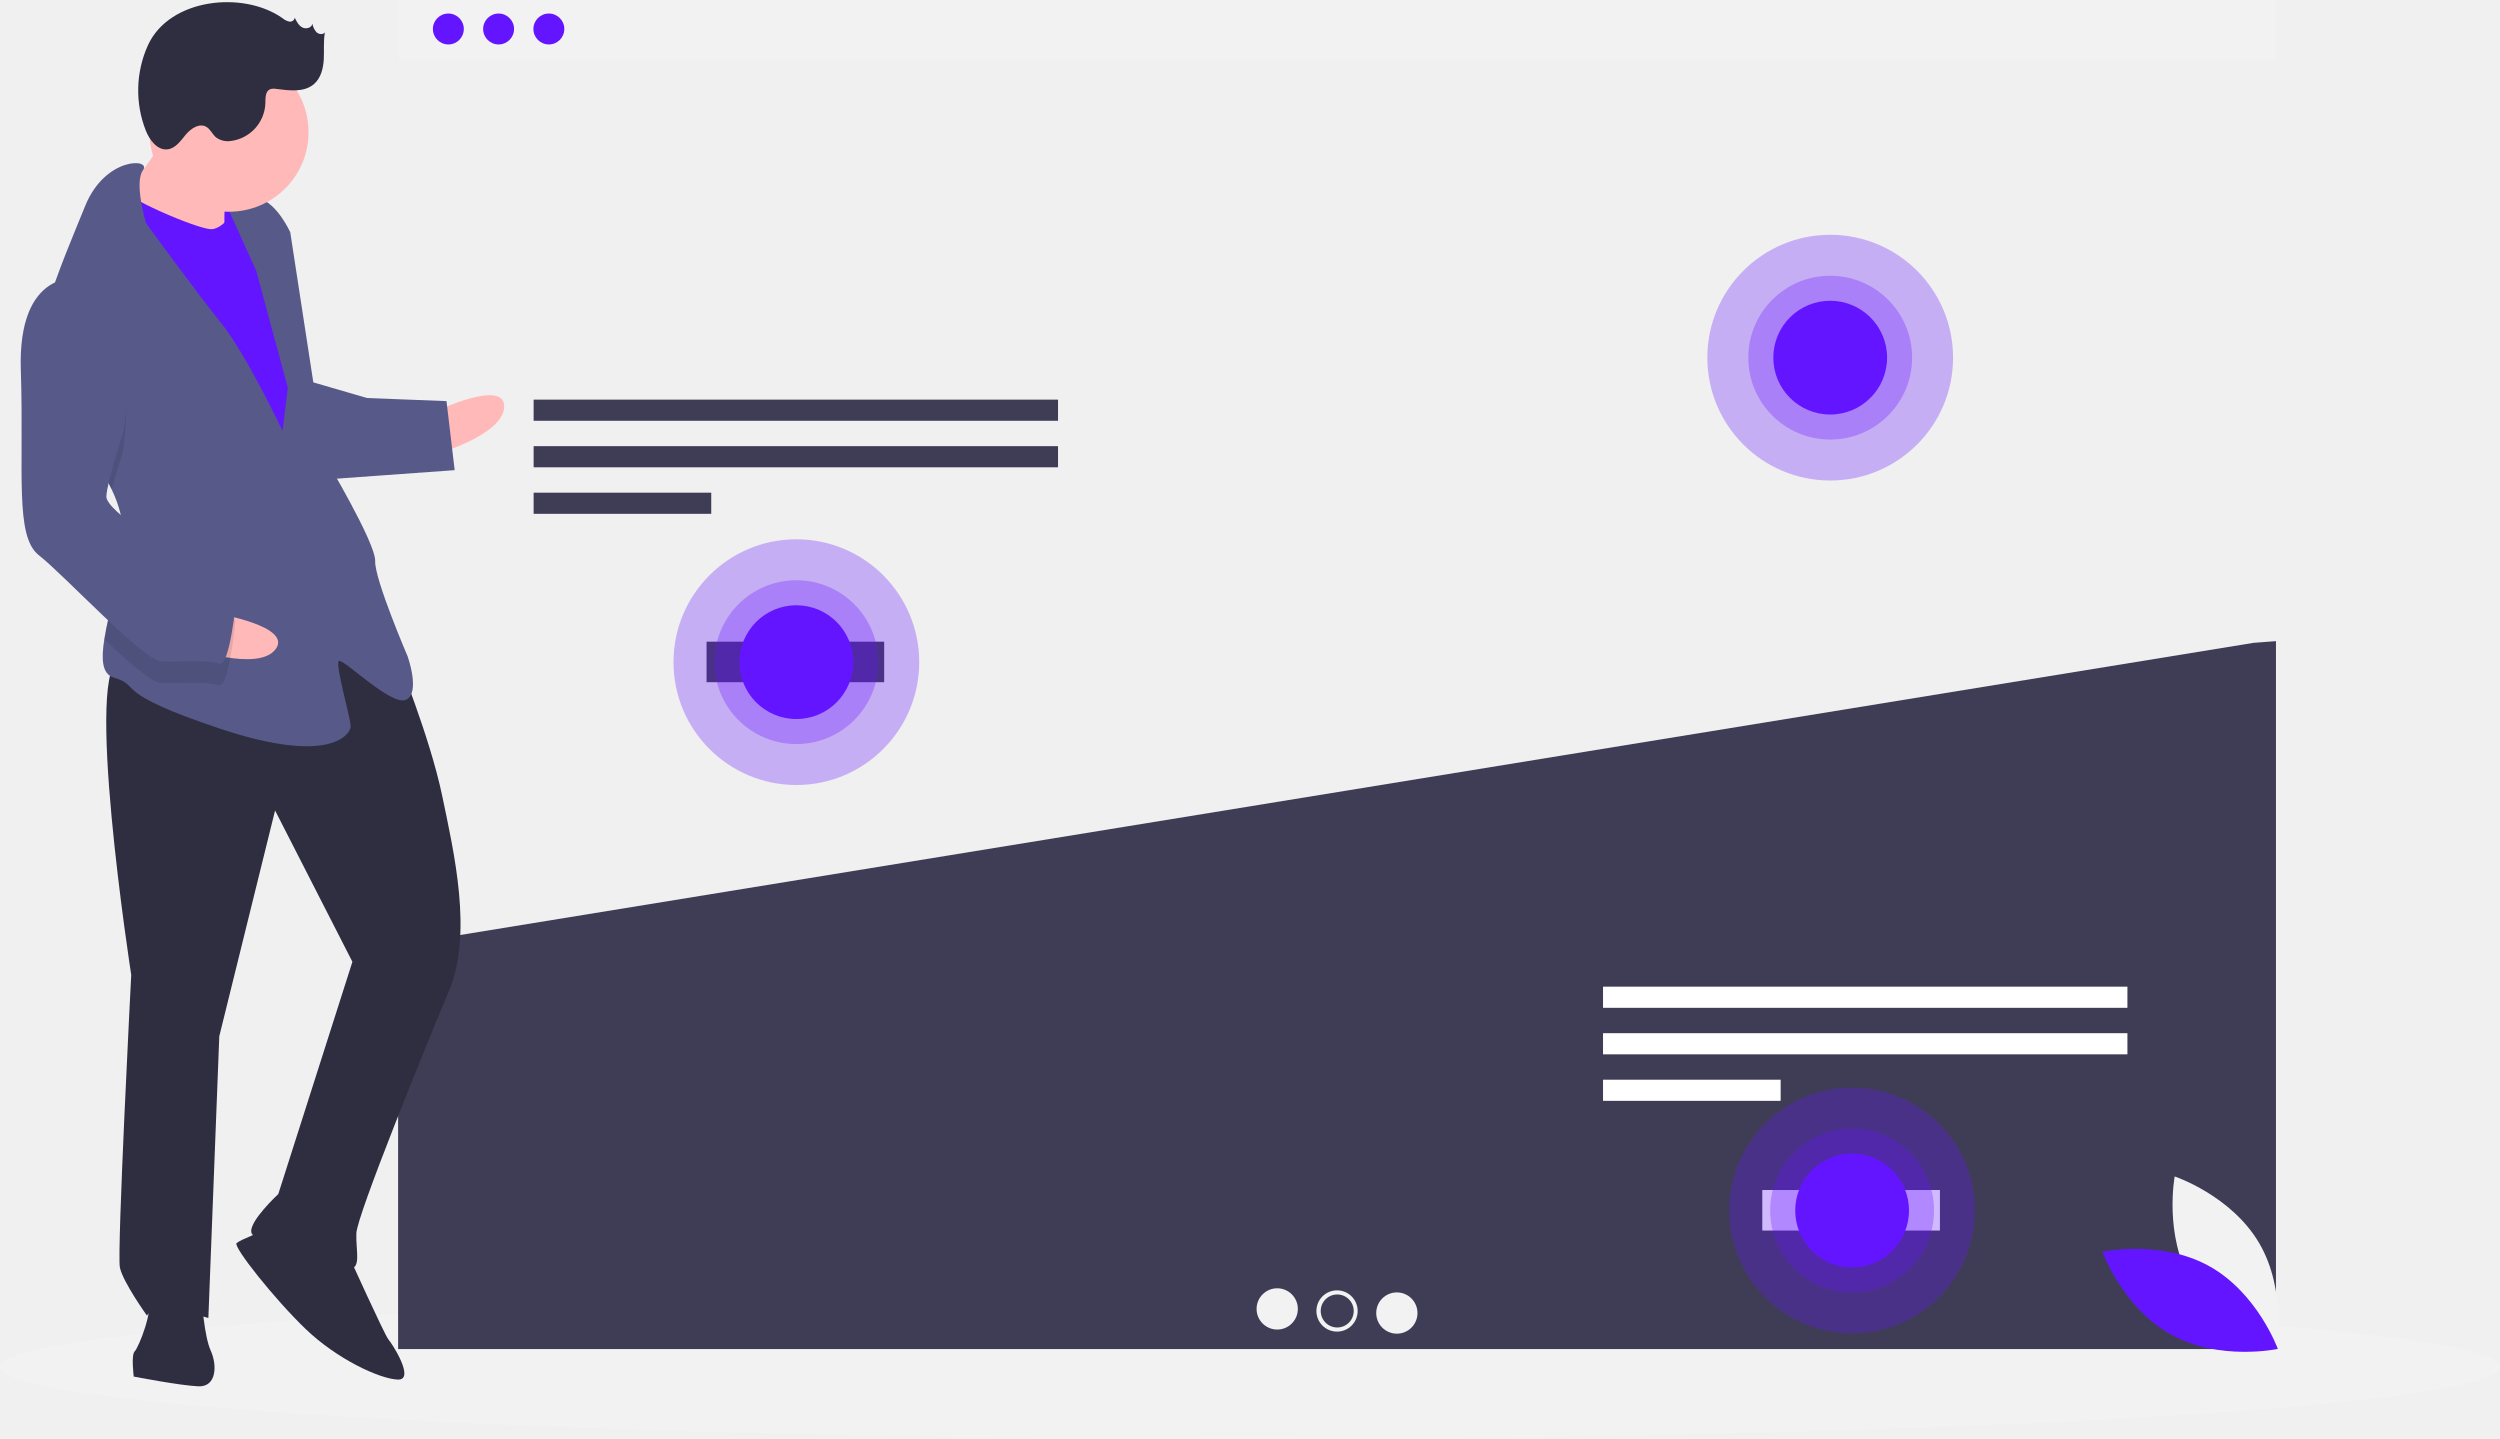
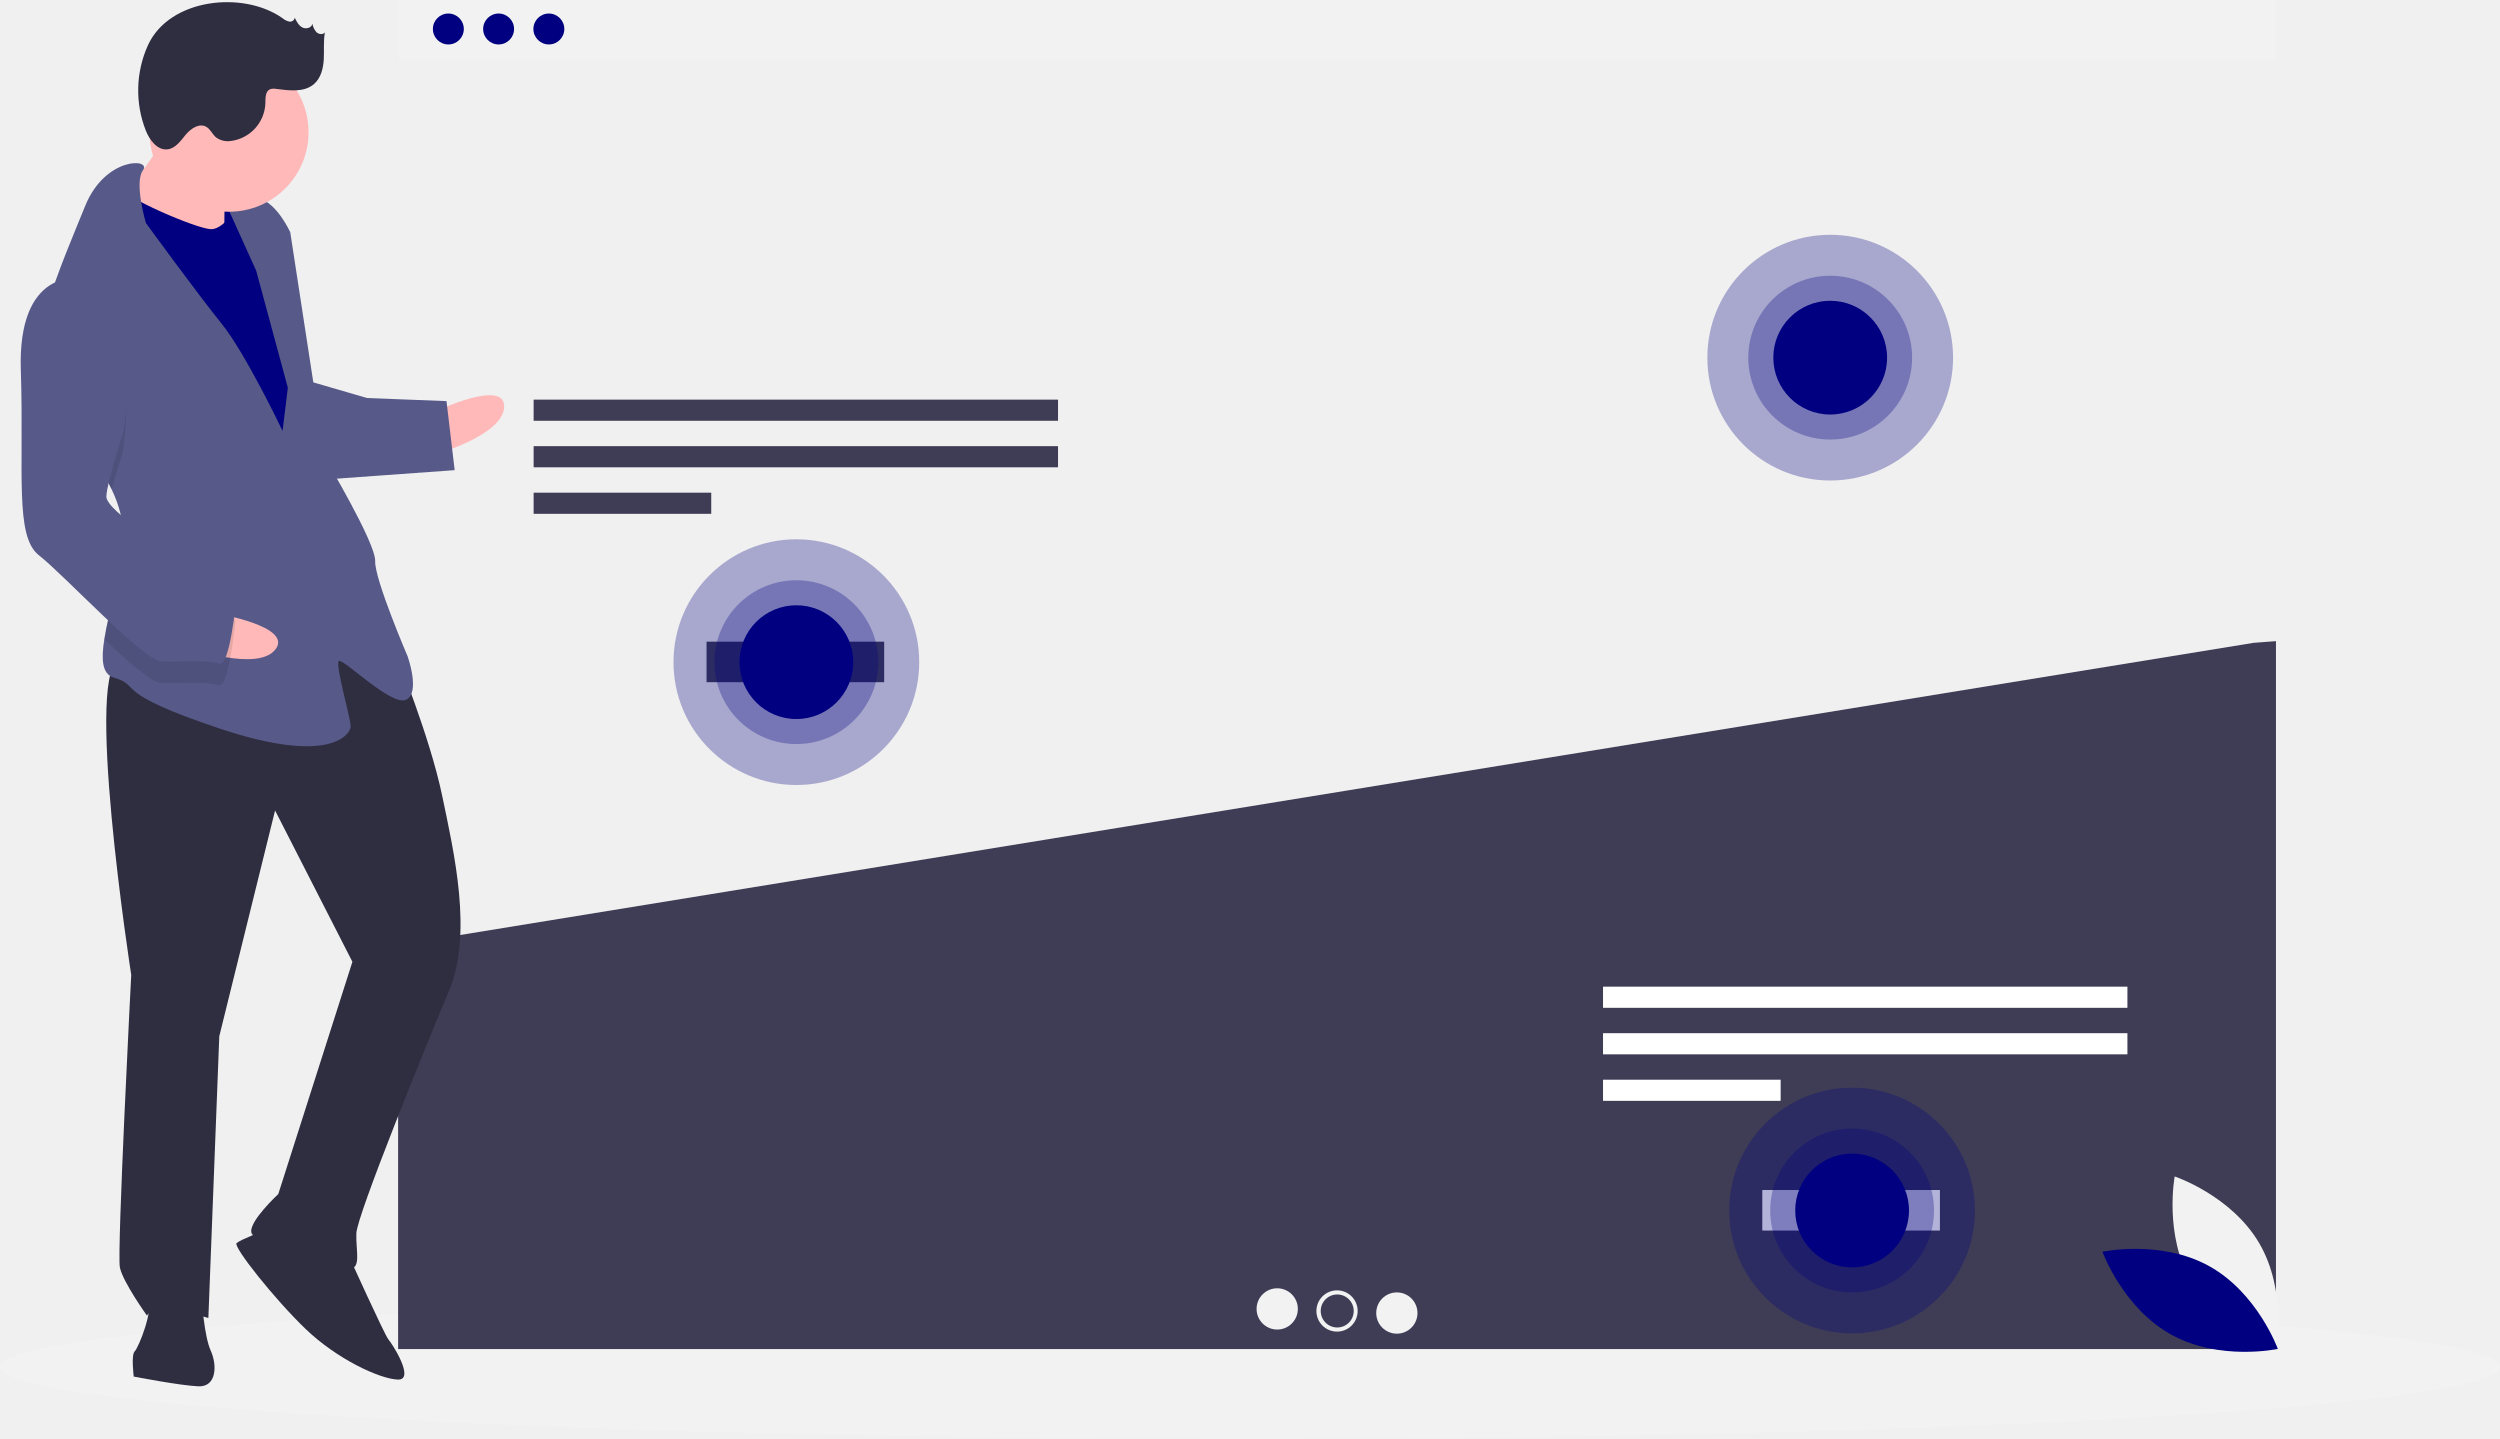
<svg xmlns="http://www.w3.org/2000/svg" id="f0a8f4ba-cc2b-4400-9e08-d246a0bad060" data-name="Layer 1" width="1098.75" height="632.37" viewBox="0 0 1098.75 632.37">
  <ellipse cx="549.375" cy="600.774" rx="549.375" ry="31.597" fill="#f2f2f2" />
  <rect x="174.967" width="825.318" height="26.257" fill="#f2f2f2" />
-   <circle cx="197.053" cy="12.741" r="6.795" fill="#6415ff" />
-   <circle cx="219.138" cy="12.741" r="6.795" fill="#6415ff" />
-   <circle cx="241.223" cy="12.741" r="6.795" fill="#6415ff" />
+   <circle cx="197.053" cy="12.741" r="6.795" fill="#000080" />
+   <circle cx="219.138" cy="12.741" r="6.795" fill="#000080" />
+   <circle cx="241.223" cy="12.741" r="6.795" fill="#000080" />
  <polygon points="175.552 415.277 174.967 415.779 174.967 592.903 1000.285 592.903 1000.285 281.779 990.449 282.525 175.552 415.277" fill="#3f3d56" />
  <rect x="234.529" y="175.641" width="230.47" height="9.293" fill="#3f3d56" />
  <rect x="234.529" y="196.086" width="230.47" height="9.293" fill="#3f3d56" />
  <rect x="234.529" y="216.531" width="78.063" height="9.293" fill="#3f3d56" />
  <rect x="704.529" y="433.641" width="230.47" height="9.293" fill="#fff" />
  <rect x="704.529" y="454.086" width="230.47" height="9.293" fill="#fff" />
  <rect x="704.529" y="474.531" width="78.063" height="9.293" fill="#fff" />
  <circle cx="561.335" cy="575.269" r="9.066" fill="#f2f2f2" />
  <circle cx="587.626" cy="576.176" r="9.066" fill="#f2f2f2" />
  <circle cx="613.917" cy="577.082" r="9.066" fill="#f2f2f2" />
  <circle cx="587.709" cy="576.176" r="7.253" fill="#3f3d56" />
  <rect x="310.529" y="282.014" width="78.063" height="17.81" fill="#3f3d56" />
  <rect x="774.529" y="523.014" width="78.063" height="17.81" fill="#fff" />
-   <circle cx="350" cy="291.014" r="54" fill="#6415ff" opacity="0.3" />
-   <circle cx="350" cy="291.014" r="36" fill="#6415ff" opacity="0.3" />
-   <circle cx="350" cy="291.014" r="25" fill="#6415ff" />
-   <circle cx="804.375" cy="157.185" r="54" fill="#6415ff" opacity="0.3" />
-   <circle cx="804.375" cy="157.185" r="36" fill="#6415ff" opacity="0.3" />
-   <circle cx="804.375" cy="157.185" r="25" fill="#6415ff" />
-   <circle cx="814" cy="532.014" r="54" fill="#6415ff" opacity="0.3" />
-   <circle cx="814" cy="532.014" r="36" fill="#6415ff" opacity="0.3" />
-   <circle cx="814" cy="532.014" r="25" fill="#6415ff" />
-   <rect x="141.093" y="215.02" width="22.242" height="28.597" transform="translate(244.8029 330.5492) rotate(-177.7793)" fill="#6415ff" />
+   <circle cx="350" cy="291.014" r="54" fill="#000080" opacity="0.3" />
+   <circle cx="350" cy="291.014" r="36" fill="#000080" opacity="0.3" />
+   <circle cx="350" cy="291.014" r="25" fill="#000080" />
+   <circle cx="804.375" cy="157.185" r="54" fill="#000080" opacity="0.3" />
+   <circle cx="804.375" cy="157.185" r="36" fill="#000080" opacity="0.3" />
+   <circle cx="804.375" cy="157.185" r="25" fill="#000080" />
+   <circle cx="814" cy="532.014" r="54" fill="#000080" opacity="0.3" />
+   <circle cx="814" cy="532.014" r="36" fill="#000080" opacity="0.3" />
+   <circle cx="814" cy="532.014" r="25" fill="#000080" />
+   <rect x="141.093" y="215.02" width="22.242" height="28.597" transform="translate(244.8029 330.5492) rotate(-177.7793)" fill="#000080" />
  <path d="M241.915,314.679s30.779-14.706,30.286-2.005-31.025,21.056-31.025,21.056Z" transform="translate(-50.625 -133.8148)" fill="#ffb9b9" />
  <path d="M225.028,422.139S239.549,457.681,244.915,483.328s13.536,60.942,3.026,85.974-40.392,98.599-40.7,106.537,2.559,15.999-3.791,15.752-40.907-11.126-42.31-15.95,11.79-17.032,11.79-17.032l32.577-102.082L171.518,490.021l-24.516,99.215-4.802,123.828s-23.567-7.274-26.988-1.047c0,0-10.559-14.719-11.9-21.131s4.987-128.591,4.987-128.591-21.632-139.163-4.169-138.486S189.992,382.622,225.028,422.139Z" transform="translate(-50.625 -133.8148)" fill="#2f2e41" />
  <path d="M203.696,685.241s16.109,35.603,17.635,37.252,12.023,17.955,4.085,17.648-26.68-8.984-40.476-22.239-31.984-36.219-30.335-37.745,12.947-5.858,12.947-5.858Z" transform="translate(-50.625 -133.8148)" fill="#2f2e41" />
  <path d="M139.333,705.004s.972,15.937,3.901,22.41,2.559,15.999-5.378,15.691-28.453-4.283-28.453-4.283-1.218-9.587.431-11.113,8.676-18.743,5.686-23.628S139.333,705.004,139.333,705.004Z" transform="translate(-50.625 -133.8148)" fill="#2f2e41" />
  <path d="M127.589,187.821s-16.922,26.373-23.518,32.477,11.962,19.543,11.962,19.543l33.215,4.468s-.418-30.225,1.293-33.338S127.589,187.821,127.589,187.821Z" transform="translate(-50.625 -133.8148)" fill="#ffb9b9" />
-   <path d="M156.46,222.329s-6.843,12.454-13.193,12.208-39.196-14.239-40.599-19.064-10.88,34.557-10.88,34.557L172.16,391.471l19.605-13.549-9.499-83.045-7.802-44.821Z" transform="translate(-50.625 -133.8148)" fill="#6415ff" />
+   <path d="M156.46,222.329s-6.843,12.454-13.193,12.208-39.196-14.239-40.599-19.064-10.88,34.557-10.88,34.557L172.16,391.471l19.605-13.549-9.499-83.045-7.802-44.821Z" transform="translate(-50.625 -133.8148)" fill="#000080" />
  <path d="M99.704,348.913c3.206,6.707,5.208,13.7,4.931,20.86-.012.318-.025.635-.053.952-.761,14.693-6.173,31.686-8.115,44.044-1.409,8.865-1.008,15.336,4.18,16.856,12.577,3.668-1.834,6.289,46.826,22.485s57.152,2.216,57.275-.959-6.891-27.296-5.242-28.822,23.074,19.974,29.548,17.045.739-19.051.739-19.051-14.583-33.954-14.275-41.892-22.089-45.375-22.089-45.375L178.193,235.891s-5.858-12.947-13.734-14.842-14.411,2.621-14.411,2.621L163.228,252.8l13.905,51.417-2.326,18.989s-16.17-34.016-26.791-47.147-33.264-44.218-33.264-44.218-5.286-17.837-1.296-23.168c3.991-5.346-16.647-6.147-25.446,15.771-4.664,11.616-12.236,28.939-16.979,45.068-4.227,14.289-6.223,27.646-2.036,35.281C75.396,316.457,91.496,331.789,99.704,348.913Z" transform="translate(-50.625 -133.8148)" fill="#575a89" />
  <path d="M68.996,304.794c6.4,11.664,22.5,26.995,30.708,44.119,2.144-7.723,4.759-15.715,4.759-15.715s10.031-53.669-19.64-67.539a19.858,19.858,0,0,0-13.791,3.853C66.805,283.801,64.808,297.159,68.996,304.794Z" transform="translate(-50.625 -133.8148)" opacity="0.1" />
  <path d="M186.782,301.411l25.154,7.335,34.926,1.354,3.593,30.348L193.057,344.583S178.721,304.279,186.782,301.411Z" transform="translate(-50.625 -133.8148)" fill="#575a89" />
  <path d="M145.764,403.451s33.652,5.583,25.971,15.71-37.492-.52-37.492-.52Z" transform="translate(-50.625 -133.8148)" fill="#ffb9b9" />
  <path d="M104.581,370.725c-.761,14.693-6.173,31.686-8.115,44.044,10.72,10.146,20.914,19.095,24.756,19.244,7.938.308,20.7-.787,25.401.985s7.458-28.33,7.458-28.33-2.806-9.648-15.321-14.904C130.312,388.21,114.119,378.567,104.581,370.725Z" transform="translate(-50.625 -133.8148)" opacity="0.1" />
  <path d="M85.192,256.134s-26.865-4.222-25.414,40.353-2.832,73.027,7.973,81.396,45.903,46.298,53.84,46.606,20.7-.787,25.401.985,7.458-28.33,7.458-28.33S151.645,387.495,139.129,382.24s-42.002-23.888-41.756-30.238,7.458-28.33,7.458-28.33S114.863,270.004,85.192,256.134Z" transform="translate(-50.625 -133.8148)" fill="#575a89" />
  <circle cx="100.654" cy="58.105" r="34.952" fill="#ffb9b9" />
  <path d="M174.814,141.823a6.749,6.749,0,0,0,2.939,1.475,2.097,2.097,0,0,0,2.43-1.683c.8,1.658,1.702,3.426,3.335,4.277s4.157.137,4.393-1.689a7.706,7.706,0,0,0,1.774,3.744c1.013.966,2.85,1.21,3.734.125-.715,3.907-.274,7.926-.498,11.892s-1.282,8.17-4.278,10.778c-4.37,3.803-10.941,2.865-16.689,2.144a5.066,5.066,0,0,0-2.615.143c-2.152.917-2.055,3.913-2.084,6.252a17.373,17.373,0,0,1-15.212,16.497,8.709,8.709,0,0,1-6.472-1.58c-1.632-1.383-2.466-3.638-4.336-4.677-3.042-1.69-6.732.775-8.956,3.452s-4.416,5.969-7.862,6.459c-4.557.648-8.028-3.996-9.73-8.272a48.223,48.223,0,0,1,.958-37.47C125.158,132.949,157.661,129.669,174.814,141.823Z" transform="translate(-50.625 -133.8148)" fill="#2f2e41" />
  <path d="M1013.847,697.584c12.31,20.992,37.136,29.304,37.136,29.304s4.869-25.724-7.441-46.717-37.136-29.304-37.136-29.304S1001.538,676.592,1013.847,697.584Z" transform="translate(-50.625 -133.8148)" fill="#f2f2f2" />
-   <path d="M1021.529,690.258c21.288,11.791,30.207,36.406,30.207,36.406s-25.597,5.499-46.885-6.292-30.207-36.406-30.207-36.406S1000.24,678.467,1021.529,690.258Z" transform="translate(-50.625 -133.8148)" fill="#6415ff" />
+   <path d="M1021.529,690.258c21.288,11.791,30.207,36.406,30.207,36.406s-25.597,5.499-46.885-6.292-30.207-36.406-30.207-36.406S1000.24,678.467,1021.529,690.258Z" transform="translate(-50.625 -133.8148)" fill="#000080" />
</svg>
